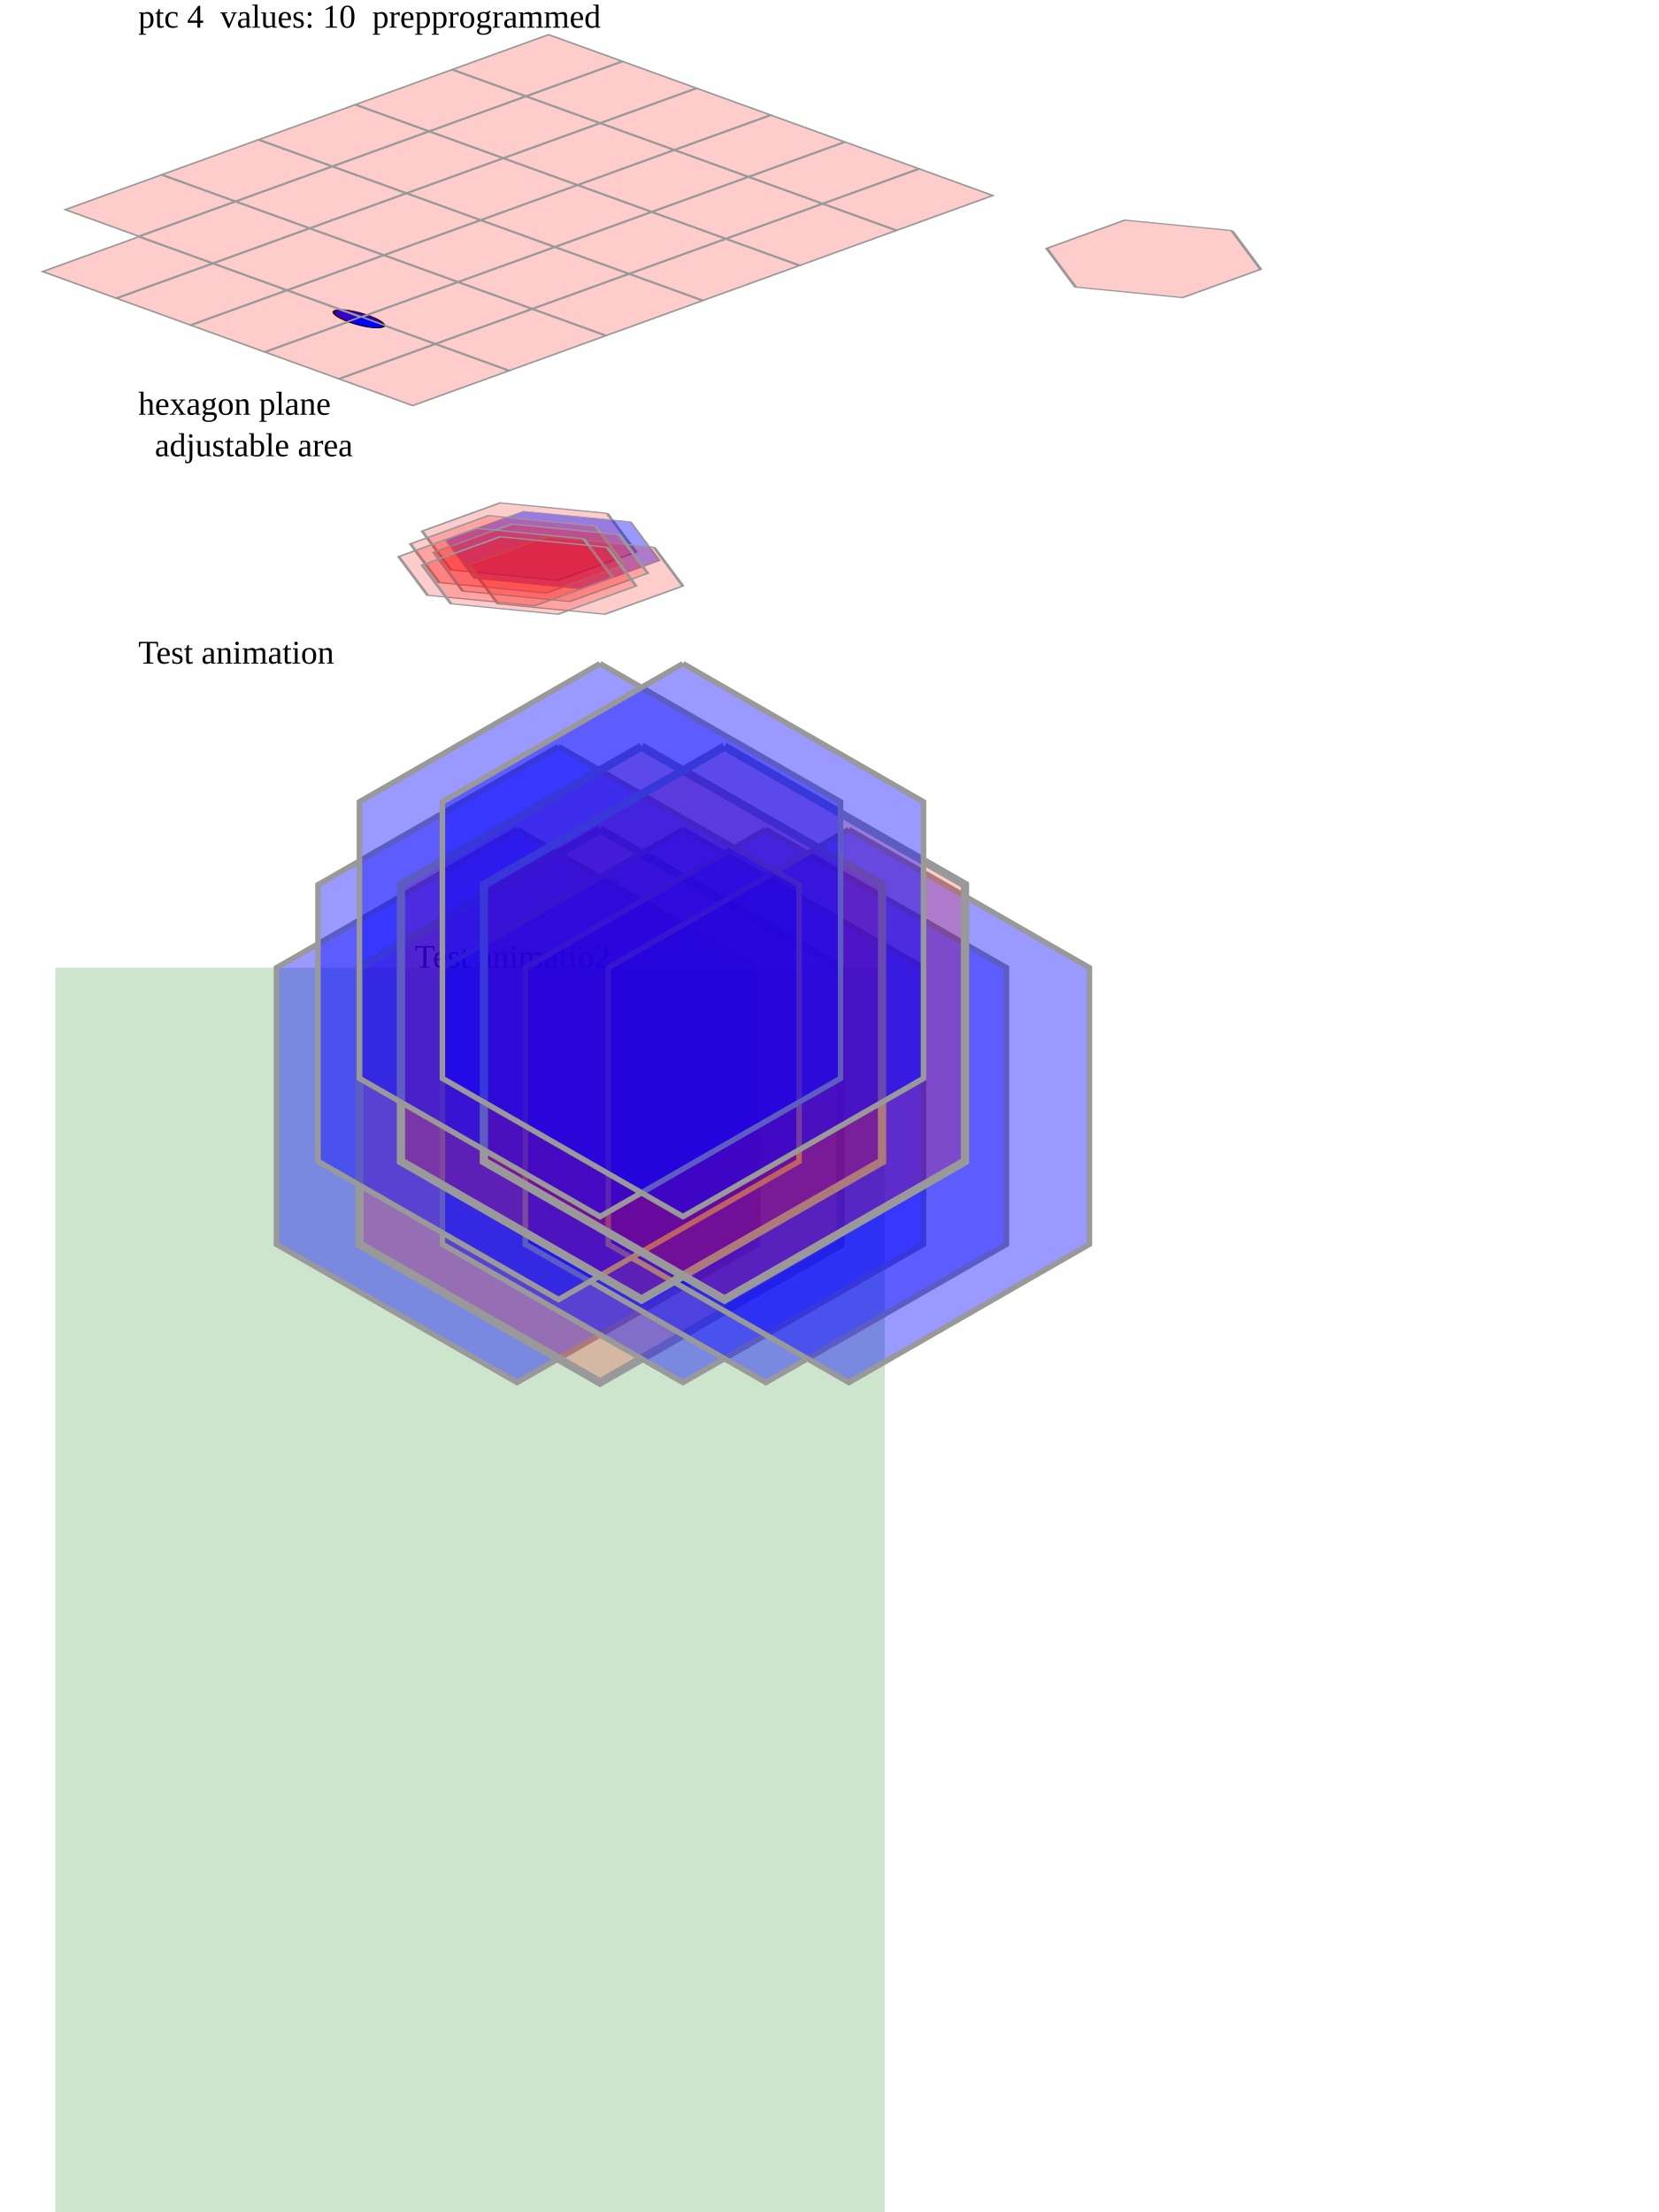
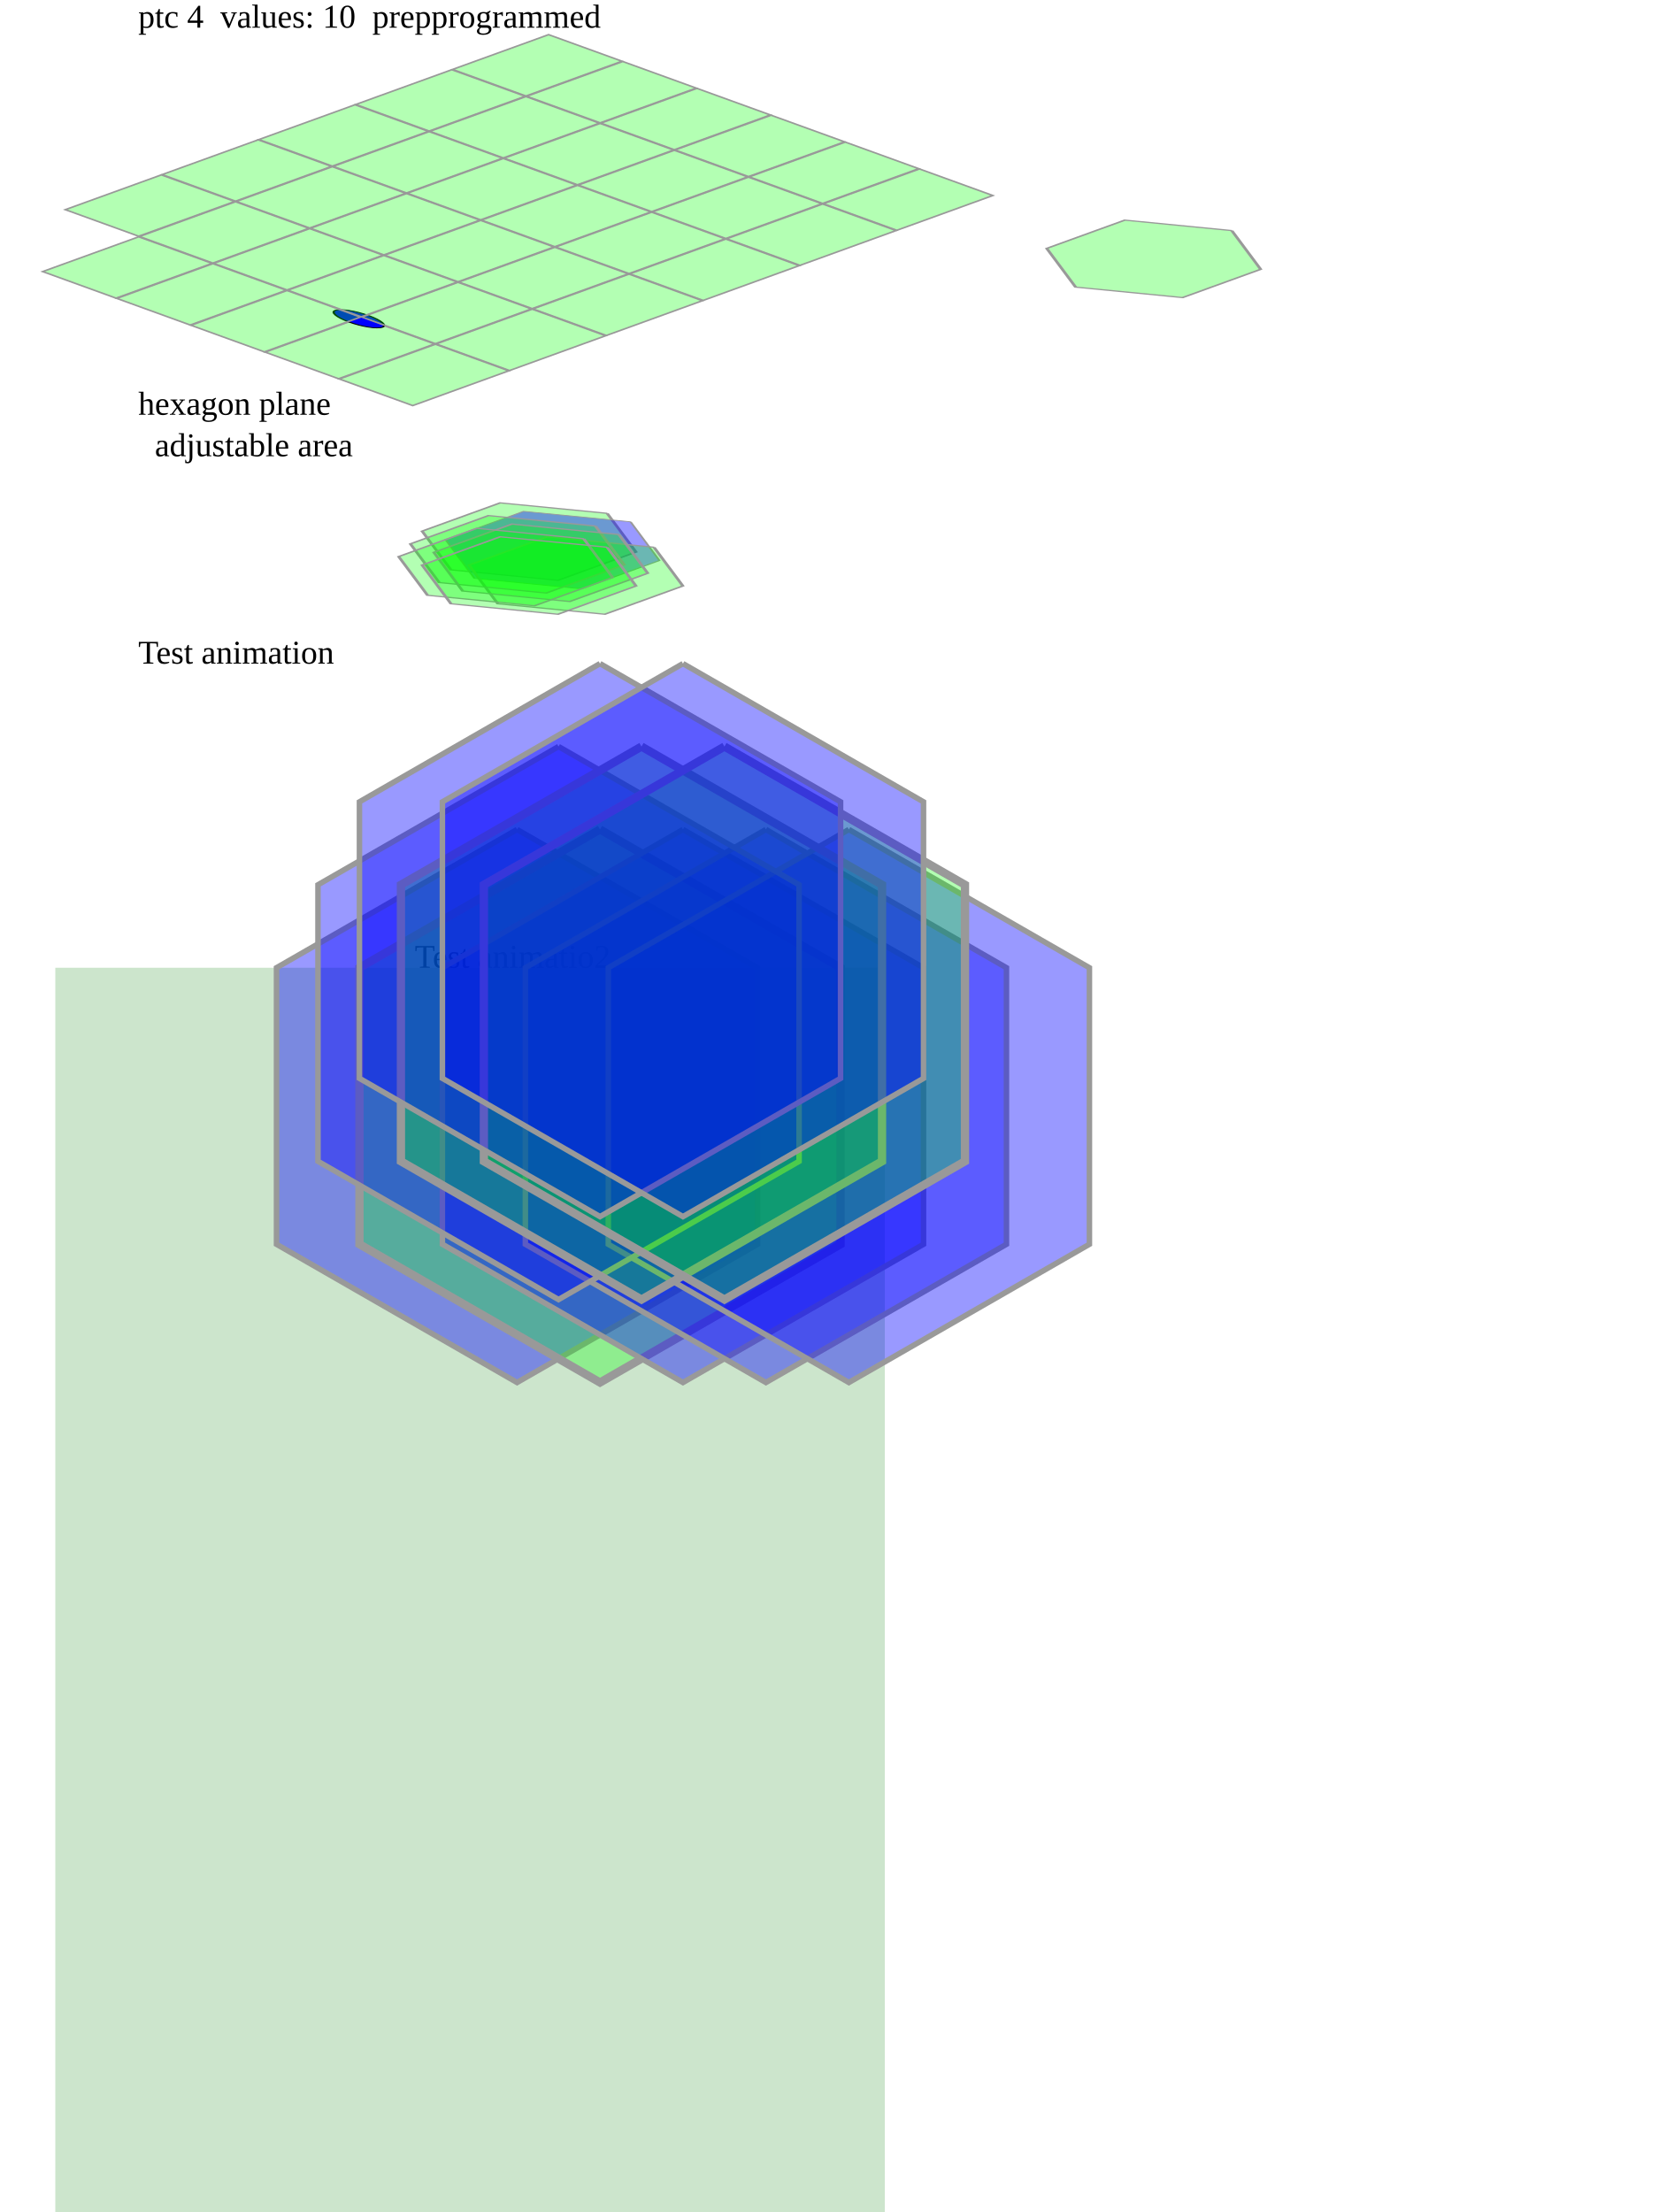
<svg xmlns="http://www.w3.org/2000/svg" id="root" xml:space="preserve" width="600" height="800">
  <text x="50" font-color="green" y="10">ptc 4 
values: 10 
prepprogrammed</text>
  <text x="50" y="150">hexagon plane</text>
  <text x="50" y="165">  adjustable area</text>
  <text x="50" y="240">Test animation</text>
  <rect id="go" x="20" y="350" width="300" height="650" style="fill:green;fill-opacity:0.2" />
  <g>
    <text x="20" y="480" font-size="10" />
  </g>
  <g>
    <text x="150" y="350">Test animatio2</text>
  </g>
  <style id="style4">
        .room{
-             fill:       red;
-             fill-opacity:0.2;
+             fill:       lime;
+             fill-opacity:0.3;
            stroke:     #999;
            stroke-width:   3;
            stroke-color:   blue;
        }
        .room:hover{
            fill:       lightblue;
            fill-opacity:0.5;
        }
        .hexa{
            fill:       blue;
            fill-opacity:0.4;
            stroke:     #999;
            stroke-width:   2;
        }
        .hexa:hover{
            fill:       lightblue;
            fill-opacity:0.4;
        }
    </style>
  <g transform="translate(0,100)">
    <g transform="translate(100,200)">
      <polyline id="hexagon" points="87,0 174,50 174,150 87,200 0,150 0,50 87,0" class="hexa" />
      <animateTransform attributeName="transform" attributeType="XML" type="scale" from="1" to="0.2" additive="sum" begin="0.1s" dur="0.1s" fill="freeze" />
    </g>
    <g transform="translate(130,200)">
      <polyline id="hexagon" points="87,0 174,50 174,150 87,200 0,150 0,50 87,0" class="room" />
      <animateTransform attributeName="transform" attributeType="XML" type="scale" from="1" to="0.2" additive="sum" begin="0.1s" dur="0.1s" fill="freeze" />
    </g>
    <g transform="translate(160,200)">
      <polyline points="87,0 174,50 174,150 87,200 0,150 0,50 87,0" class="hexa" />
      <animateTransform attributeName="transform" attributeType="XML" type="scale" from="1" to="0.2" additive="sum" begin="0.1s" dur="0.1s" fill="freeze" />
    </g>
    <g transform="translate(190,200)">
      <polyline id="hexagon" points="87,0 174,50 174,150 87,200 0,150 0,50 87,0" class="hexa" />
      <animateTransform attributeName="transform" attributeType="XML" type="scale" from="1" to="0.2" additive="sum" begin="0.1s" dur="0.1s" fill="freeze" />
    </g>
    <g transform="translate(220,200)">
      <polyline id="hexagon" points="87,0 174,50 174,150 87,200 0,150 0,50 87,0" class="hexa" />
      <animateTransform attributeName="transform" attributeType="XML" type="scale" from="1" to="0.2" additive="sum" begin="0.1s" dur="0.1s" fill="freeze" />
    </g>
    <g transform="translate(115,170)">
      <polyline id="hexagon" points="87,0 174,50 174,150 87,200 0,150 0,50 87,0" class="hexa" />
      <animateTransform attributeName="transform" attributeType="XML" type="scale" from="1" to="0.2" additive="sum" begin="0.1s" dur="0.1s" fill="freeze" />
    </g>
    <g transform="translate(145,170)">
      <polyline id="hexagon" points="87,0 174,50 174,150 87,200 0,150 0,50 87,0" class="room" />
      <animateTransform attributeName="transform" attributeType="XML" type="scale" from="1" to="0.2" additive="sum" begin="0.1s" dur="0.1s" fill="freeze" />
    </g>
    <g transform="translate(175,170)">
      <polyline id="hexagon" points="87,0 174,50 174,150 87,200 0,150 0,50 87,0" class="room" />
      <animateTransform attributeName="transform" attributeType="XML" type="scale" from="1" to="0.2" additive="sum" begin="0.1s" dur="0.1s" fill="freeze" />
    </g>
    <g transform="translate(130,140)">
      <polyline id="hexagon" points="87,0 174,50 174,150 87,200 0,150 0,50 87,0" class="hexa" />
      <animateTransform attributeName="transform" attributeType="XML" type="scale" from="1" to="0.2" additive="sum" begin="0.1s" dur="0.1s" fill="freeze" />
    </g>
    <g transform="translate(160,140)">
      <polyline id="hexagon" points="87,0 174,50 174,150 87,200 0,150 0,50 87,0" class="hexa" />
      <animateTransform attributeName="transform" attributeType="XML" type="scale" from="1" to="0.2" additive="sum" begin="0.1s" dur="0.1s" fill="freeze" />
    </g>
  </g>
  <g transform="matrix(0.2823838,0.1022555,-0.2823838,0.1022555,420.923,74.49549)">
    <polyline id="hexagon" points="87,0 174,50 174,150 87,200 0,150 0,50 87,0" class="room" />
    <g transform="translate(100,900)">
      <polyline id="hexagon" points="87,0 174,50 174,150 87,200 0,150 0,50 87,0" class="room" />
      <animateTransform attributeName="transform" attributeType="XML" type="scale" from="0.1" to="0.8" additive="sum" begin="0.1s" dur="0.1s" fill="freeze" />
    </g>
    <g transform="translate(130,900)">
      <polyline points="87,0 174,50 174,150 87,200 0,150 0,50 87,0" class="hexa" />
      <animateTransform attributeName="transform" attributeType="XML" type="scale" from="0.1" to="0.8" additive="sum" begin="0.1s" dur="0.1s" fill="freeze" />
    </g>
    <g transform="translate(190,930)">
      <polyline id="hexagon" points="87,0 174,50 174,150 87,200 0,150 0,50 87,0" class="room" />
      <animateTransform attributeName="transform" attributeType="XML" type="scale" from="0.1" to="0.8" additive="sum" begin="0.1s" dur="0.1s" fill="freeze" />
    </g>
    <g transform="translate(115,930)">
      <polyline id="hexagon" points="87,0 174,50 174,150 87,200 0,150 0,50 87,0" class="room" />
      <animateTransform attributeName="transform" attributeType="XML" type="scale" from="0.1" to="0.8" additive="sum" begin="0.1s" dur="0.1s" fill="freeze" />
    </g>
    <g transform="translate(145,930)">
      <polyline id="hexagon" points="87,0 174,50 174,150 87,200 0,150 0,50 87,0" class="room" />
      <animateTransform attributeName="transform" attributeType="XML" type="scale" from="0.1" to="0.8" additive="sum" begin="0.1s" dur="0.1s" fill="freeze" />
    </g>
    <g transform="translate(130,960)">
      <polyline id="hexagon" points="87,0 174,50 174,150 87,200 0,150 0,50 87,0" class="room" />
      <animateTransform attributeName="transform" attributeType="XML" type="scale" from="0.1" to="0.8" additive="sum" begin="0.1s" dur="0.1s" fill="freeze" />
    </g>
    <g transform="translate(160, 960)">
      <polyline id="hexagon" points="87,0 174,50 174,150 87,200 0,150 0,50 87,0" class="room" />
      <animateTransform attributeName="transform" attributeType="XML" type="scale" from="0.1" to="0.8" additive="sum" begin="0.1s" dur="0.1s" fill="freeze" />
    </g>
    <rect class="room" width="94" height="123" x="-222" y="711" />
    <rect class="room" y="711" x="-317" height="123" width="94" />
    <ellipse cx="-316" cy="715" rx="30" ry="12" stroke="black" stroke-width="2px" style="fill:blue">
      <animateColor attributeName="fill" attributeType="CSS" from="blue" to="lime" begin="1s" dur="6s" repeatCount="indefinite" />
    </ellipse>
    <rect class="room" width="94" height="123" x="-412" y="711" />
    <rect class="room" y="711" x="-507" height="123" width="94" />
    <rect class="room" width="94" height="123" x="-602" y="711" />
    <rect class="room" width="94" height="123" x="-222" y="587" />
    <rect class="room" y="587" x="-317" height="123" width="94" />
    <rect class="room" width="94" height="123" x="-412" y="587" />
    <rect class="room" y="587" x="-507" height="123" width="94" />
    <rect class="room" width="94" height="123" x="-602" y="587" />
    <rect class="room" y="587" x="-697" height="123" width="94" />
    <rect class="room" width="94" height="123" x="-222" y="463" />
    <rect class="room" y="463" x="-317" height="123" width="94" />
    <rect class="room" width="94" height="123" x="-412" y="463" />
    <rect class="room" y="463" x="-507" height="123" width="94" />
    <rect class="room" width="94" height="123" x="-602" y="463" />
    <rect class="room" y="463" x="-697" height="123" width="94" />
    <rect class="room" id="rect3843" width="94" height="123" x="-222" y="339" />
    <rect class="room" y="339" x="-317" height="123" width="94" />
    <rect class="room" id="rect3847" width="94" height="123" x="-412" y="339" />
    <rect class="room" y="339" x="-507" height="123" width="94" id="rect3849" />
    <rect class="room" id="rect3851" width="94" height="123" x="-602" y="339" />
    <rect class="room" y="339" x="-697" height="123" width="94" id="rect3853" />
    <rect class="room" id="rect3855" width="94" height="123" x="-222" y="215" />
    <rect class="room" y="215" x="-317" height="123" width="94" id="rect3857" />
    <rect class="room" id="rect3859" width="94" height="123" x="-412" y="215" />
    <rect class="room" y="215" x="-507" height="123" width="94" id="rect3861" />
    <rect class="room" id="rect3863" width="94" height="123" x="-602" y="215" />
    <rect class="room" y="215" x="-697" height="123" width="94" id="rect3865" />
    <rect class="room" id="rect3867" width="94" height="123" x="-222" y="91" />
    <rect class="room" y="91" x="-317" height="123" width="94" id="rect3869" />
    <rect class="room" id="rect3871" width="94" height="123" x="-412" y="91" />
    <rect class="room" y="91" x="-507" height="123" width="94" id="rect3873" />
    <rect class="room" id="rect3875" width="94" height="123" x="-602" y="91" />
    <rect class="room" y="91" x="-697" height="123" width="94" id="rect3877" />
  </g>
</svg>
